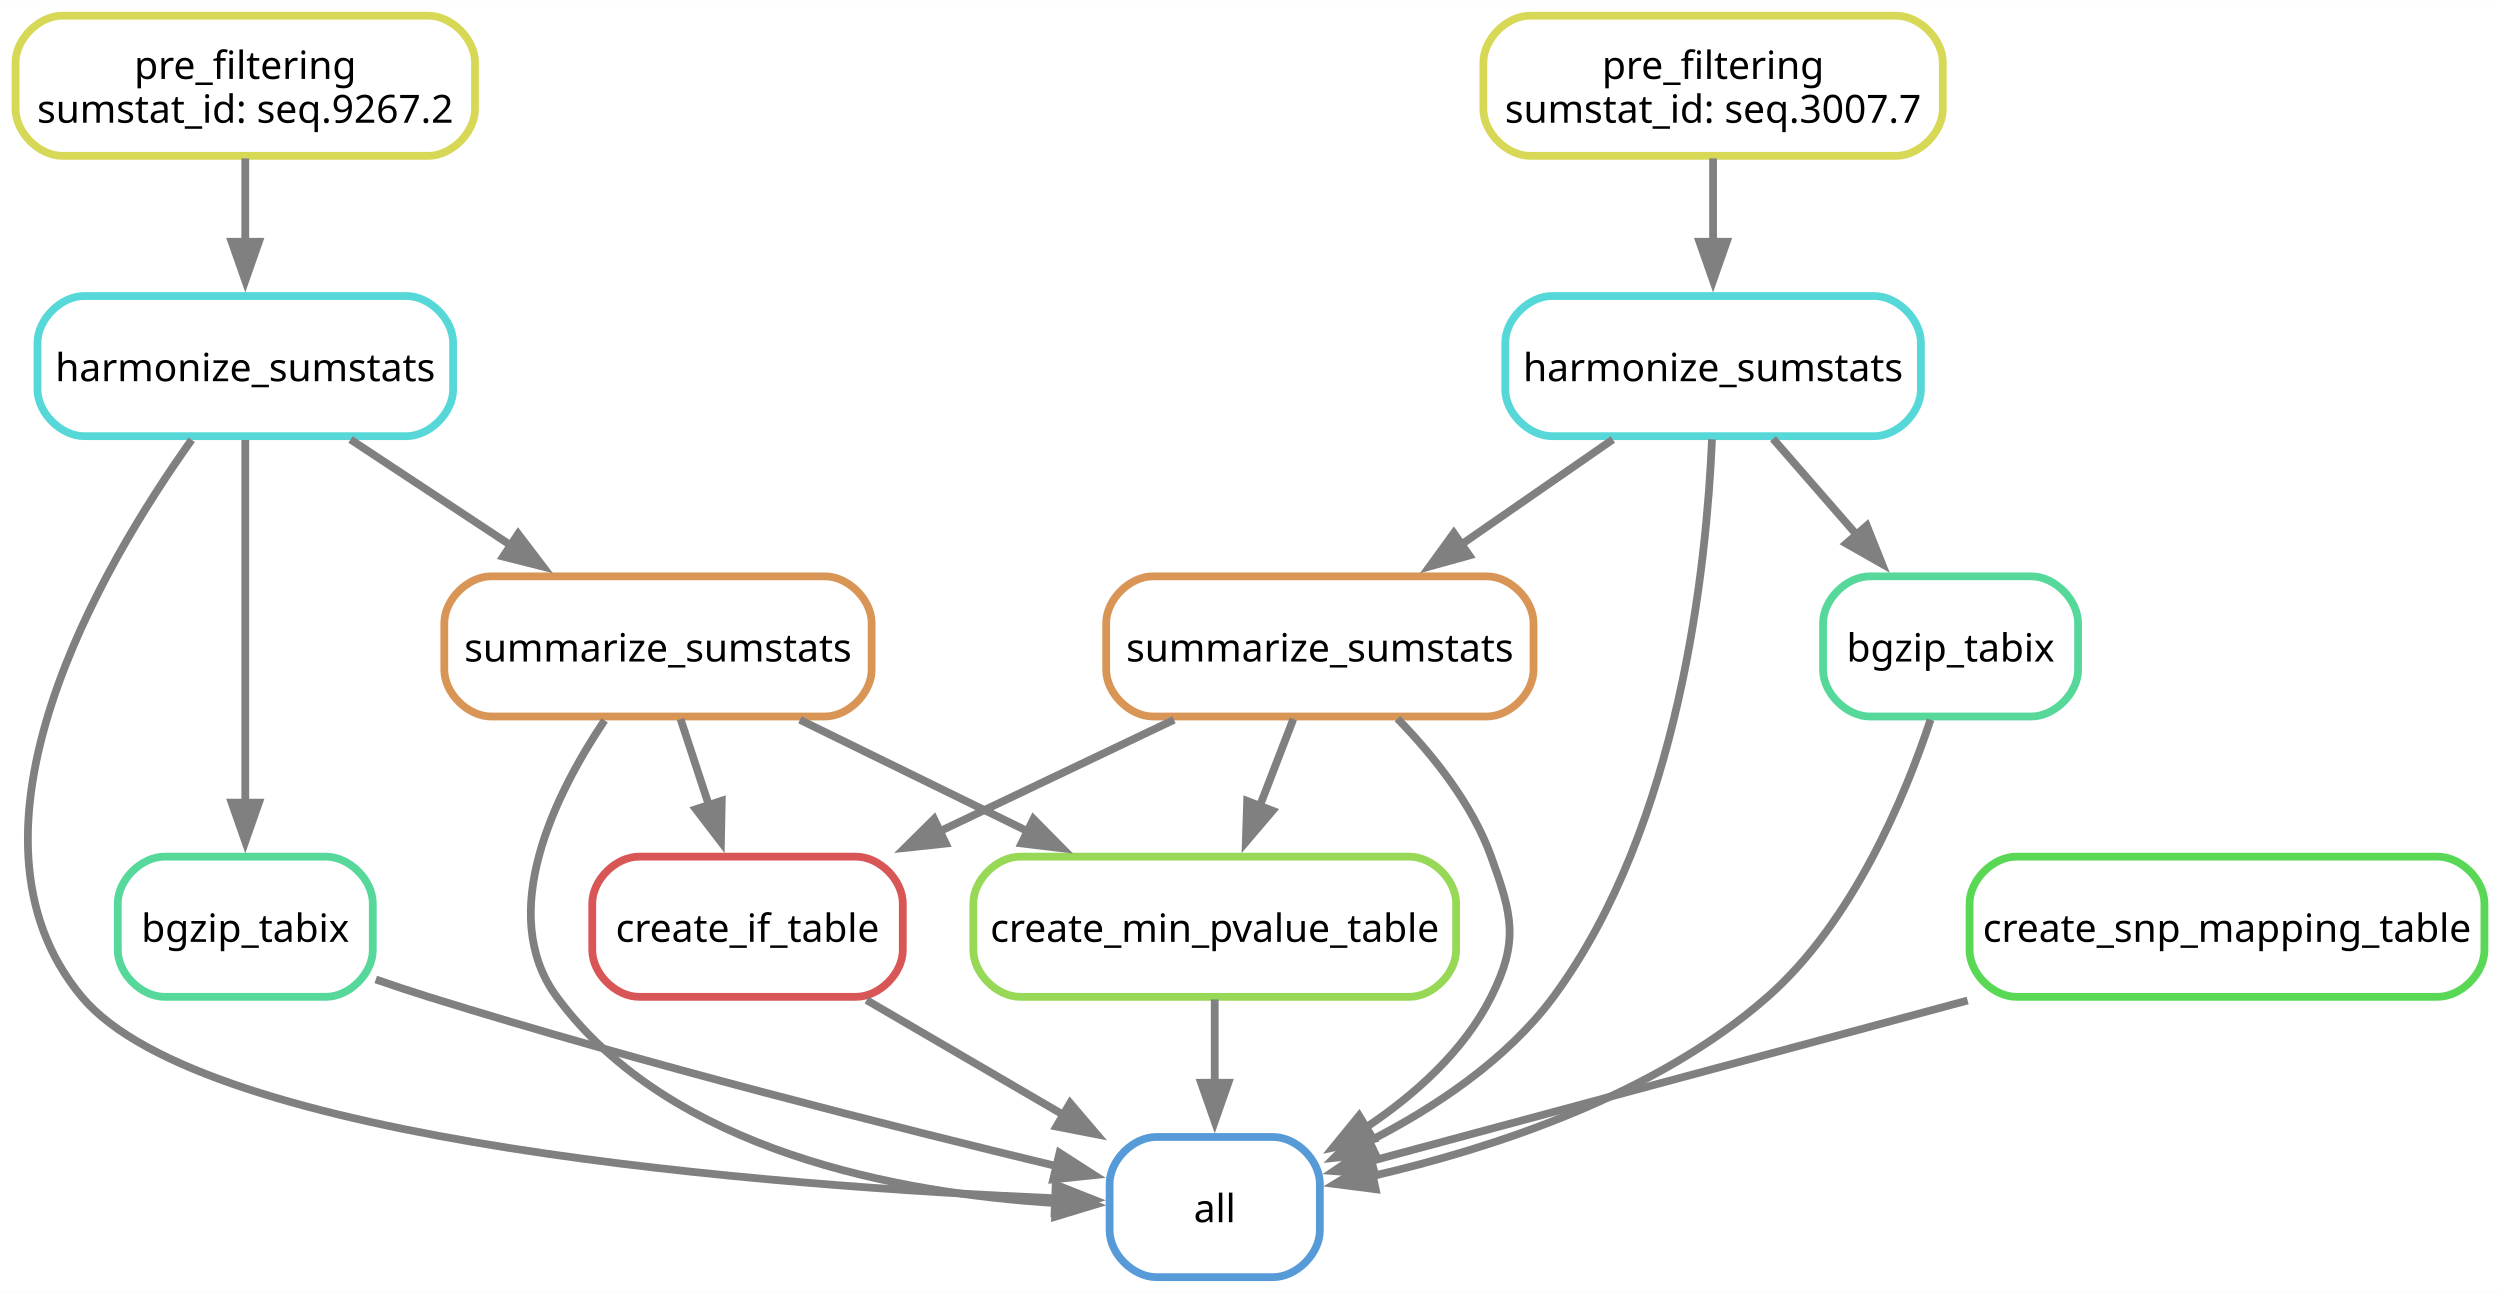
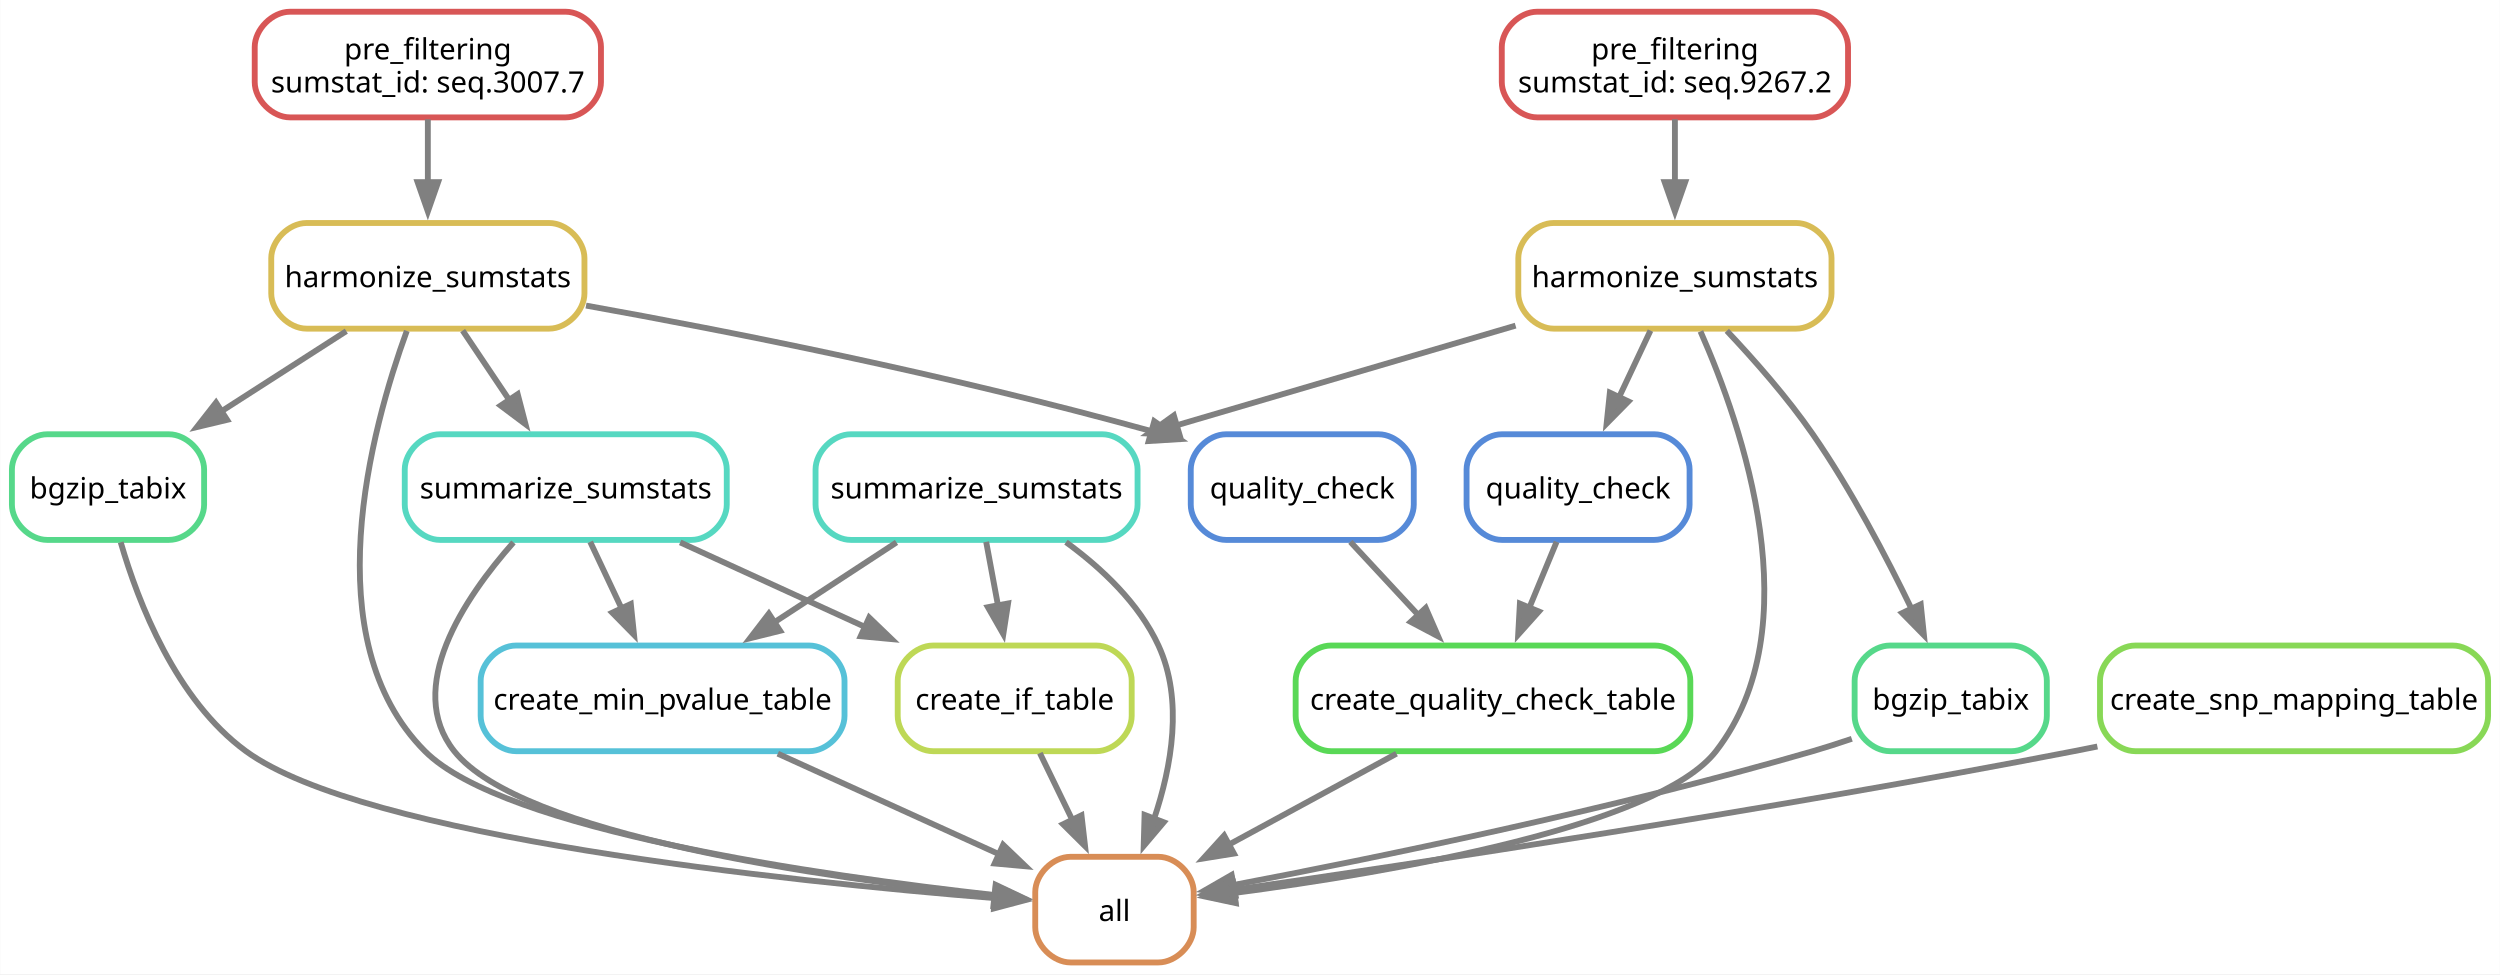
- <svg xmlns="http://www.w3.org/2000/svg" width="642pt" height="332pt" viewBox="0.00 0.00 642.12 332.00">
+ <svg xmlns="http://www.w3.org/2000/svg" width="852pt" height="332pt" viewBox="0.00 0.00 851.88 332.00">
  <g id="graph0" class="graph" transform="scale(1 1) rotate(0) translate(4 328)">
-     <polygon fill="white" stroke="none" points="-4,4 -4,-328 638.12,-328 638.12,4 -4,4" />
+     <polygon fill="white" stroke="none" points="-4,4 -4,-328 847.88,-328 847.88,4 -4,4" />
    <g id="node1" class="node">
-       <path fill="none" stroke="#569ad8" stroke-width="2" d="M323,-36C323,-36 293,-36 293,-36 287,-36 281,-30 281,-24 281,-24 281,-12 281,-12 281,-6 287,0 293,0 293,0 323,0 323,0 329,0 335,-6 335,-12 335,-12 335,-24 335,-24 335,-30 329,-36 323,-36" />
-       <text text-anchor="middle" x="308" y="-14.12" font-family="sans" font-size="10.00">all</text>
+       <path fill="none" stroke="#d88d56" stroke-width="2" d="M390.75,-36C390.75,-36 360.75,-36 360.75,-36 354.75,-36 348.75,-30 348.75,-24 348.75,-24 348.75,-12 348.75,-12 348.75,-6 354.75,0 360.75,0 360.75,0 390.75,0 390.75,0 396.75,0 402.75,-6 402.75,-12 402.75,-12 402.75,-24 402.75,-24 402.75,-30 396.75,-36 390.75,-36" />
+       <text text-anchor="middle" x="375.75" y="-14.12" font-family="sans" font-size="10.00">all</text>
    </g>
    <g id="node2" class="node">
-       <path fill="none" stroke="#56d8d8" stroke-width="2" d="M477.38,-252C477.38,-252 394.62,-252 394.62,-252 388.62,-252 382.62,-246 382.62,-240 382.62,-240 382.62,-228 382.62,-228 382.62,-222 388.62,-216 394.62,-216 394.62,-216 477.38,-216 477.38,-216 483.38,-216 489.38,-222 489.38,-228 489.38,-228 489.38,-240 489.38,-240 489.38,-246 483.38,-252 477.38,-252" />
-       <text text-anchor="middle" x="436" y="-230.12" font-family="sans" font-size="10.00">harmonize_sumstats</text>
+       <path fill="none" stroke="#d8bc56" stroke-width="2" d="M183.12,-252C183.12,-252 100.38,-252 100.38,-252 94.38,-252 88.38,-246 88.38,-240 88.38,-240 88.38,-228 88.38,-228 88.38,-222 94.38,-216 100.38,-216 100.38,-216 183.12,-216 183.12,-216 189.12,-216 195.12,-222 195.12,-228 195.12,-228 195.12,-240 195.12,-240 195.12,-246 189.12,-252 183.12,-252" />
+       <text text-anchor="middle" x="141.75" y="-230.12" font-family="sans" font-size="10.00">harmonize_sumstats</text>
    </g>
    <g id="edge1" class="edge">
-       <path fill="none" stroke="grey" stroke-width="2" d="M435.72,-215.2C434.38,-183.41 427.57,-116.07 395,-72 382.96,-55.71 364.27,-43.38 347.3,-34.74" />
-       <polygon fill="grey" stroke="grey" stroke-width="2" points="349.19,-31.76 338.66,-30.63 346.19,-38.09 349.19,-31.76" />
+       <path fill="none" stroke="grey" stroke-width="2" d="M134.58,-215.23C122.47,-181.94 102.76,-110.11 140.75,-72 167.65,-45.01 275.32,-29.59 335.15,-22.94" />
+       <polygon fill="grey" stroke="grey" stroke-width="2" points="335.26,-26.45 344.83,-21.91 334.52,-19.49 335.26,-26.45" />
    </g>
    <g id="node6" class="node">
-       <path fill="none" stroke="#56d89a" stroke-width="2" d="M517.75,-180C517.75,-180 476.25,-180 476.25,-180 470.25,-180 464.25,-174 464.25,-168 464.25,-168 464.25,-156 464.25,-156 464.25,-150 470.25,-144 476.25,-144 476.25,-144 517.75,-144 517.75,-144 523.75,-144 529.75,-150 529.75,-156 529.75,-156 529.75,-168 529.75,-168 529.75,-174 523.75,-180 517.75,-180" />
-       <text text-anchor="middle" x="497" y="-158.12" font-family="sans" font-size="10.00">bgzip_tabix</text>
+       <path fill="none" stroke="#56d88a" stroke-width="2" d="M53.5,-180C53.5,-180 12,-180 12,-180 6,-180 0,-174 0,-168 0,-168 0,-156 0,-156 0,-150 6,-144 12,-144 12,-144 53.5,-144 53.5,-144 59.5,-144 65.5,-150 65.5,-156 65.5,-156 65.5,-168 65.5,-168 65.5,-174 59.5,-180 53.5,-180" />
+       <text text-anchor="middle" x="32.75" y="-158.12" font-family="sans" font-size="10.00">bgzip_tabix</text>
+     </g>
+     <g id="edge13" class="edge">
+       <path fill="none" stroke="grey" stroke-width="2" d="M113.96,-215.15C101.02,-206.84 85.41,-196.82 71.35,-187.79" />
+       <polygon fill="grey" stroke="grey" stroke-width="2" points="73.34,-184.91 63.03,-182.45 69.56,-190.8 73.34,-184.91" />
+     </g>
+     <g id="node9" class="node">
+       <path fill="none" stroke="#56d8c1" stroke-width="2" d="M231.62,-180C231.62,-180 145.88,-180 145.88,-180 139.88,-180 133.88,-174 133.88,-168 133.88,-168 133.88,-156 133.88,-156 133.88,-150 139.88,-144 145.88,-144 145.88,-144 231.62,-144 231.62,-144 237.62,-144 243.62,-150 243.62,-156 243.62,-156 243.62,-168 243.62,-168 243.62,-174 237.62,-180 231.62,-180" />
+       <text text-anchor="middle" x="188.75" y="-158.12" font-family="sans" font-size="10.00">summarize_sumstats</text>
+     </g>
+     <g id="edge17" class="edge">
+       <path fill="none" stroke="grey" stroke-width="2" d="M153.61,-215.34C158.47,-208.1 164.22,-199.53 169.65,-191.45" />
+       <polygon fill="grey" stroke="grey" stroke-width="2" points="172.37,-193.67 175.04,-183.41 166.56,-189.77 172.37,-193.67" />
+     </g>
+     <g id="node13" class="node">
+       <path fill="none" stroke="#568ad8" stroke-width="2" d="M465.75,-180C465.75,-180 413.75,-180 413.75,-180 407.75,-180 401.75,-174 401.75,-168 401.75,-168 401.75,-156 401.75,-156 401.75,-150 407.75,-144 413.75,-144 413.75,-144 465.75,-144 465.75,-144 471.75,-144 477.75,-150 477.75,-156 477.75,-156 477.75,-168 477.75,-168 477.75,-174 471.75,-180 465.75,-180" />
+       <text text-anchor="middle" x="439.75" y="-158.12" font-family="sans" font-size="10.00">quality_check</text>
+     </g>
+     <g id="edge23" class="edge">
+       <path fill="none" stroke="grey" stroke-width="2" d="M195.65,-223.86C244.04,-215.16 317.17,-200.78 388.54,-181.01" />
+       <polygon fill="grey" stroke="grey" stroke-width="2" points="389.31,-184.43 397.99,-178.34 387.42,-177.69 389.31,-184.43" />
+     </g>
+     <g id="node3" class="node">
+       <path fill="none" stroke="#d85656" stroke-width="2" d="M188.75,-324C188.75,-324 94.75,-324 94.75,-324 88.75,-324 82.75,-318 82.75,-312 82.75,-312 82.75,-300 82.75,-300 82.75,-294 88.75,-288 94.75,-288 94.75,-288 188.75,-288 188.75,-288 194.75,-288 200.75,-294 200.75,-300 200.75,-300 200.75,-312 200.75,-312 200.75,-318 194.75,-324 188.75,-324" />
+       <text text-anchor="middle" x="141.75" y="-307.75" font-family="sans" font-size="10.00">pre_filtering</text>
+       <text text-anchor="middle" x="141.75" y="-296.5" font-family="sans" font-size="10.00">sumstat_id: seq.3007.7</text>
+     </g>
+     <g id="edge11" class="edge">
+       <path fill="none" stroke="grey" stroke-width="2" d="M141.75,-287.34C141.75,-280.75 141.75,-273.08 141.75,-265.67" />
+       <polygon fill="grey" stroke="grey" stroke-width="2" points="145.25,-265.93 141.75,-255.93 138.25,-265.93 145.25,-265.93" />
+     </g>
+     <g id="node4" class="node">
+       <path fill="none" stroke="#d8bc56" stroke-width="2" d="M608.12,-252C608.12,-252 525.38,-252 525.38,-252 519.38,-252 513.38,-246 513.38,-240 513.38,-240 513.38,-228 513.38,-228 513.38,-222 519.38,-216 525.38,-216 525.38,-216 608.12,-216 608.12,-216 614.12,-216 620.12,-222 620.12,-228 620.12,-228 620.12,-240 620.12,-240 620.12,-246 614.12,-252 608.12,-252" />
+       <text text-anchor="middle" x="566.75" y="-230.12" font-family="sans" font-size="10.00">harmonize_sumstats</text>
+     </g>
+     <g id="edge2" class="edge">
+       <path fill="none" stroke="grey" stroke-width="2" d="M575.46,-215.07C589.74,-182.78 613.47,-114.26 580.75,-72 560.83,-46.28 470.46,-30.79 416.58,-23.68" />
+       <polygon fill="grey" stroke="grey" stroke-width="2" points="417.09,-20.22 406.73,-22.43 416.21,-27.16 417.09,-20.22" />
+     </g>
+     <g id="node7" class="node">
+       <path fill="none" stroke="#56d88a" stroke-width="2" d="M681.5,-108C681.5,-108 640,-108 640,-108 634,-108 628,-102 628,-96 628,-96 628,-84 628,-84 628,-78 634,-72 640,-72 640,-72 681.5,-72 681.5,-72 687.5,-72 693.5,-78 693.5,-84 693.5,-84 693.5,-96 693.5,-96 693.5,-102 687.5,-108 681.5,-108" />
+       <text text-anchor="middle" x="660.75" y="-86.12" font-family="sans" font-size="10.00">bgzip_tabix</text>
+     </g>
+     <g id="edge14" class="edge">
+       <path fill="none" stroke="grey" stroke-width="2" d="M584.43,-215.26C593.77,-205.36 605.07,-192.54 613.75,-180 626.78,-161.18 638.78,-138.32 647.4,-120.48" />
+       <polygon fill="grey" stroke="grey" stroke-width="2" points="650.52,-122.05 651.62,-111.51 644.19,-119.07 650.52,-122.05" />
+     </g>
+     <g id="node10" class="node">
+       <path fill="none" stroke="#56d8c1" stroke-width="2" d="M371.62,-180C371.62,-180 285.88,-180 285.88,-180 279.88,-180 273.88,-174 273.88,-168 273.88,-168 273.88,-156 273.88,-156 273.88,-150 279.88,-144 285.88,-144 285.88,-144 371.62,-144 371.62,-144 377.62,-144 383.62,-150 383.62,-156 383.62,-156 383.62,-168 383.62,-168 383.62,-174 377.62,-180 371.62,-180" />
+       <text text-anchor="middle" x="328.75" y="-158.12" font-family="sans" font-size="10.00">summarize_sumstats</text>
+     </g>
+     <g id="edge18" class="edge">
+       <path fill="none" stroke="grey" stroke-width="2" d="M512.45,-217.03C478.06,-206.91 433.31,-193.75 396.59,-182.95" />
+       <polygon fill="grey" stroke="grey" stroke-width="2" points="397.96,-179.71 387.38,-180.24 395.98,-186.42 397.96,-179.71" />
+     </g>
+     <g id="node14" class="node">
+       <path fill="none" stroke="#568ad8" stroke-width="2" d="M559.75,-180C559.75,-180 507.75,-180 507.75,-180 501.75,-180 495.75,-174 495.75,-168 495.75,-168 495.75,-156 495.75,-156 495.75,-150 501.75,-144 507.75,-144 507.75,-144 559.75,-144 559.75,-144 565.75,-144 571.75,-150 571.75,-156 571.75,-156 571.75,-168 571.75,-168 571.75,-174 565.75,-180 559.75,-180" />
+       <text text-anchor="middle" x="533.75" y="-158.12" font-family="sans" font-size="10.00">quality_check</text>
+     </g>
+     <g id="edge24" class="edge">
+       <path fill="none" stroke="grey" stroke-width="2" d="M558.42,-215.34C555.16,-208.43 551.34,-200.31 547.68,-192.56" />
+       <polygon fill="grey" stroke="grey" stroke-width="2" points="550.91,-191.19 543.48,-183.64 544.58,-194.18 550.91,-191.19" />
+     </g>
+     <g id="node5" class="node">
+       <path fill="none" stroke="#d85656" stroke-width="2" d="M613.75,-324C613.75,-324 519.75,-324 519.75,-324 513.75,-324 507.75,-318 507.75,-312 507.75,-312 507.75,-300 507.75,-300 507.75,-294 513.75,-288 519.75,-288 519.75,-288 613.75,-288 613.75,-288 619.75,-288 625.75,-294 625.75,-300 625.75,-300 625.75,-312 625.75,-312 625.75,-318 619.75,-324 613.75,-324" />
+       <text text-anchor="middle" x="566.75" y="-307.75" font-family="sans" font-size="10.00">pre_filtering</text>
+       <text text-anchor="middle" x="566.75" y="-296.5" font-family="sans" font-size="10.00">sumstat_id: seq.9267.2</text>
    </g>
    <g id="edge12" class="edge">
-       <path fill="none" stroke="grey" stroke-width="2" d="M451.39,-215.34C457.92,-207.85 465.67,-198.95 472.92,-190.63" />
-       <polygon fill="grey" stroke="grey" stroke-width="2" points="475.48,-193.02 479.41,-183.18 470.2,-188.42 475.48,-193.02" />
+       <path fill="none" stroke="grey" stroke-width="2" d="M566.75,-287.34C566.75,-280.75 566.75,-273.08 566.75,-265.67" />
+       <polygon fill="grey" stroke="grey" stroke-width="2" points="570.25,-265.93 566.75,-255.93 563.25,-265.93 570.25,-265.93" />
    </g>
-     <g id="node9" class="node">
-       <path fill="none" stroke="#d89556" stroke-width="2" d="M377.88,-180C377.88,-180 292.12,-180 292.12,-180 286.12,-180 280.12,-174 280.12,-168 280.12,-168 280.12,-156 280.12,-156 280.12,-150 286.12,-144 292.12,-144 292.12,-144 377.88,-144 377.88,-144 383.88,-144 389.88,-150 389.88,-156 389.88,-156 389.88,-168 389.88,-168 389.88,-174 383.88,-180 377.88,-180" />
-       <text text-anchor="middle" x="335" y="-158.12" font-family="sans" font-size="10.00">summarize_sumstats</text>
+     <g id="edge3" class="edge">
+       <path fill="none" stroke="grey" stroke-width="2" d="M37.08,-143.19C43.06,-122.63 55.91,-89.42 79.75,-72 119.84,-42.7 263.81,-27.68 335.13,-21.9" />
+       <polygon fill="grey" stroke="grey" stroke-width="2" points="335.25,-25.4 344.94,-21.13 334.7,-18.42 335.25,-25.4" />
+     </g>
+     <g id="edge4" class="edge">
+       <path fill="none" stroke="grey" stroke-width="2" d="M627.03,-76.22C622.59,-74.71 618.08,-73.26 613.75,-72 545.2,-52.06 463.68,-35.39 416.03,-26.34" />
+       <polygon fill="grey" stroke="grey" stroke-width="2" points="416.98,-22.95 406.5,-24.55 415.68,-29.83 416.98,-22.95" />
+     </g>
+     <g id="node8" class="node">
+       <path fill="none" stroke="#56c1d8" stroke-width="2" d="M271.75,-108C271.75,-108 171.75,-108 171.75,-108 165.75,-108 159.75,-102 159.75,-96 159.75,-96 159.75,-84 159.75,-84 159.75,-78 165.75,-72 171.75,-72 171.75,-72 271.75,-72 271.75,-72 277.75,-72 283.75,-78 283.75,-84 283.75,-84 283.75,-96 283.75,-96 283.75,-102 277.75,-108 271.75,-108" />
+       <text text-anchor="middle" x="221.75" y="-86.12" font-family="sans" font-size="10.00">create_min_pvalue_table</text>
+     </g>
+     <g id="edge5" class="edge">
+       <path fill="none" stroke="grey" stroke-width="2" d="M261.01,-71.15C284.12,-60.65 313.27,-47.4 336.4,-36.89" />
+       <polygon fill="grey" stroke="grey" stroke-width="2" points="337.81,-40.09 345.46,-32.77 334.91,-33.72 337.81,-40.09" />
+     </g>
+     <g id="edge9" class="edge">
+       <path fill="none" stroke="grey" stroke-width="2" d="M170.93,-143.15C154.05,-124.05 133.65,-93.6 150.75,-72 173.34,-43.47 276.86,-28.76 335.3,-22.61" />
+       <polygon fill="grey" stroke="grey" stroke-width="2" points="335.46,-26.11 345.06,-21.63 334.76,-19.15 335.46,-26.11" />
+     </g>
+     <g id="edge15" class="edge">
+       <path fill="none" stroke="grey" stroke-width="2" d="M197.08,-143.34C200.34,-136.43 204.16,-128.31 207.82,-120.56" />
+       <polygon fill="grey" stroke="grey" stroke-width="2" points="210.92,-122.18 212.02,-111.64 204.59,-119.19 210.92,-122.18" />
+     </g>
+     <g id="node11" class="node">
+       <path fill="none" stroke="#bed856" stroke-width="2" d="M369.62,-108C369.62,-108 313.88,-108 313.88,-108 307.88,-108 301.88,-102 301.88,-96 301.88,-96 301.88,-84 301.88,-84 301.88,-78 307.88,-72 313.88,-72 313.88,-72 369.62,-72 369.62,-72 375.62,-72 381.62,-78 381.62,-84 381.62,-84 381.62,-96 381.62,-96 381.62,-102 375.62,-108 369.62,-108" />
+       <text text-anchor="middle" x="341.75" y="-86.12" font-family="sans" font-size="10.00">create_if_table</text>
+     </g>
+     <g id="edge19" class="edge">
+       <path fill="none" stroke="grey" stroke-width="2" d="M227.75,-143.15C246.92,-134.38 270.26,-123.71 290.82,-114.3" />
+       <polygon fill="grey" stroke="grey" stroke-width="2" points="292.16,-117.54 299.8,-110.19 289.25,-111.17 292.16,-117.54" />
+     </g>
+     <g id="edge10" class="edge">
+       <path fill="none" stroke="grey" stroke-width="2" d="M359.23,-143.23C371.42,-134.35 384.11,-122.4 390.75,-108 399.3,-89.45 395.25,-66.71 389.22,-48.86" />
+       <polygon fill="grey" stroke="grey" stroke-width="2" points="392.55,-47.78 385.71,-39.69 386.01,-50.28 392.55,-47.78" />
    </g>
    <g id="edge16" class="edge">
-       <path fill="none" stroke="grey" stroke-width="2" d="M410.25,-215.15C398.38,-206.93 384.08,-197.02 371.16,-188.06" />
-       <polygon fill="grey" stroke="grey" stroke-width="2" points="373.4,-185.36 363.19,-182.54 369.41,-191.11 373.4,-185.36" />
+       <path fill="none" stroke="grey" stroke-width="2" d="M301.47,-143.15C288.77,-134.84 273.45,-124.82 259.64,-115.79" />
+       <polygon fill="grey" stroke="grey" stroke-width="2" points="261.8,-113.02 251.51,-110.47 257.96,-118.87 261.8,-113.02" />
    </g>
-     <g id="node3" class="node">
-       <path fill="none" stroke="#d6d856" stroke-width="2" d="M483,-324C483,-324 389,-324 389,-324 383,-324 377,-318 377,-312 377,-312 377,-300 377,-300 377,-294 383,-288 389,-288 389,-288 483,-288 483,-288 489,-288 495,-294 495,-300 495,-300 495,-312 495,-312 495,-318 489,-324 483,-324" />
-       <text text-anchor="middle" x="436" y="-307.75" font-family="sans" font-size="10.00">pre_filtering</text>
-       <text text-anchor="middle" x="436" y="-296.5" font-family="sans" font-size="10.00">sumstat_id: seq.3007.7</text>
+     <g id="edge20" class="edge">
+       <path fill="none" stroke="grey" stroke-width="2" d="M332.03,-143.34C333.25,-136.75 334.68,-129.08 336.05,-121.67" />
+       <polygon fill="grey" stroke="grey" stroke-width="2" points="339.49,-122.35 337.87,-111.88 332.61,-121.07 339.49,-122.35" />
    </g>
-     <g id="edge10" class="edge">
-       <path fill="none" stroke="grey" stroke-width="2" d="M436,-287.34C436,-280.75 436,-273.08 436,-265.67" />
-       <polygon fill="grey" stroke="grey" stroke-width="2" points="439.5,-265.93 436,-255.93 432.5,-265.93 439.5,-265.93" />
+     <g id="edge6" class="edge">
+       <path fill="none" stroke="grey" stroke-width="2" d="M350.33,-71.34C353.69,-64.43 357.63,-56.31 361.39,-48.56" />
+       <polygon fill="grey" stroke="grey" stroke-width="2" points="364.51,-50.15 365.73,-39.62 358.21,-47.09 364.51,-50.15" />
    </g>
-     <g id="node4" class="node">
-       <path fill="none" stroke="#56d8d8" stroke-width="2" d="M100.38,-252C100.38,-252 17.62,-252 17.62,-252 11.62,-252 5.63,-246 5.63,-240 5.63,-240 5.63,-228 5.63,-228 5.63,-222 11.63,-216 17.63,-216 17.63,-216 100.38,-216 100.38,-216 106.38,-216 112.38,-222 112.38,-228 112.38,-228 112.38,-240 112.38,-240 112.38,-246 106.38,-252 100.38,-252" />
-       <text text-anchor="middle" x="59" y="-230.12" font-family="sans" font-size="10.00">harmonize_sumstats</text>
+     <g id="node12" class="node">
+       <path fill="none" stroke="#59d856" stroke-width="2" d="M560,-108C560,-108 449.5,-108 449.5,-108 443.5,-108 437.5,-102 437.5,-96 437.5,-96 437.5,-84 437.5,-84 437.5,-78 443.5,-72 449.5,-72 449.5,-72 560,-72 560,-72 566,-72 572,-78 572,-84 572,-84 572,-96 572,-96 572,-102 566,-108 560,-108" />
+       <text text-anchor="middle" x="504.75" y="-86.12" font-family="sans" font-size="10.00">create_quality_check_table</text>
    </g>
-     <g id="edge2" class="edge">
-       <path fill="none" stroke="grey" stroke-width="2" d="M45.23,-215.07C22.22,-182.78 -18.25,-114.25 17,-72 48.43,-34.32 195.1,-23.36 267.44,-20.23" />
-       <polygon fill="grey" stroke="grey" stroke-width="2" points="267.16,-23.74 277.01,-19.85 266.88,-16.75 267.16,-23.74" />
+     <g id="edge7" class="edge">
+       <path fill="none" stroke="grey" stroke-width="2" d="M471.86,-71.15C454.47,-61.72 433.01,-50.07 414.78,-40.18" />
+       <polygon fill="grey" stroke="grey" stroke-width="2" points="416.46,-37.11 406,-35.42 413.12,-43.26 416.46,-37.11" />
    </g>
-     <g id="node7" class="node">
-       <path fill="none" stroke="#56d89a" stroke-width="2" d="M79.75,-108C79.75,-108 38.25,-108 38.25,-108 32.25,-108 26.25,-102 26.25,-96 26.25,-96 26.25,-84 26.25,-84 26.25,-78 32.25,-72 38.25,-72 38.25,-72 79.75,-72 79.75,-72 85.75,-72 91.75,-78 91.75,-84 91.75,-84 91.75,-96 91.75,-96 91.75,-102 85.75,-108 79.75,-108" />
-       <text text-anchor="middle" x="59" y="-86.12" font-family="sans" font-size="10.00">bgzip_tabix</text>
+     <g id="edge21" class="edge">
+       <path fill="none" stroke="grey" stroke-width="2" d="M456.15,-143.34C463.18,-135.77 471.55,-126.75 479.35,-118.35" />
+       <polygon fill="grey" stroke="grey" stroke-width="2" points="481.83,-120.83 486.07,-111.12 476.7,-116.07 481.83,-120.83" />
    </g>
-     <g id="edge13" class="edge">
-       <path fill="none" stroke="grey" stroke-width="2" d="M59,-215.02C59,-191.54 59,-150.11 59,-121.64" />
-       <polygon fill="grey" stroke="grey" stroke-width="2" points="62.5,-121.87 59,-111.87 55.5,-121.87 62.5,-121.87" />
+     <g id="edge22" class="edge">
+       <path fill="none" stroke="grey" stroke-width="2" d="M526.43,-143.34C523.6,-136.51 520.29,-128.5 517.11,-120.83" />
+       <polygon fill="grey" stroke="grey" stroke-width="2" points="520.39,-119.6 513.33,-111.7 513.92,-122.28 520.39,-119.6" />
    </g>
-     <g id="node10" class="node">
-       <path fill="none" stroke="#d89556" stroke-width="2" d="M207.88,-180C207.88,-180 122.12,-180 122.12,-180 116.12,-180 110.12,-174 110.12,-168 110.12,-168 110.12,-156 110.12,-156 110.12,-150 116.12,-144 122.12,-144 122.12,-144 207.88,-144 207.88,-144 213.88,-144 219.88,-150 219.88,-156 219.88,-156 219.88,-168 219.88,-168 219.88,-174 213.88,-180 207.88,-180" />
-       <text text-anchor="middle" x="165" y="-158.12" font-family="sans" font-size="10.00">summarize_sumstats</text>
-     </g>
-     <g id="edge17" class="edge">
-       <path fill="none" stroke="grey" stroke-width="2" d="M86.02,-215.15C98.61,-206.84 113.79,-196.82 127.46,-187.79" />
-       <polygon fill="grey" stroke="grey" stroke-width="2" points="129.08,-190.91 135.5,-182.48 125.23,-185.07 129.08,-190.91" />
-     </g>
-     <g id="node5" class="node">
-       <path fill="none" stroke="#d6d856" stroke-width="2" d="M106,-324C106,-324 12,-324 12,-324 6,-324 0,-318 0,-312 0,-312 0,-300 0,-300 0,-294 6,-288 12,-288 12,-288 106,-288 106,-288 112,-288 118,-294 118,-300 118,-300 118,-312 118,-312 118,-318 112,-324 106,-324" />
-       <text text-anchor="middle" x="59" y="-307.75" font-family="sans" font-size="10.00">pre_filtering</text>
-       <text text-anchor="middle" x="59" y="-296.5" font-family="sans" font-size="10.00">sumstat_id: seq.9267.2</text>
-     </g>
-     <g id="edge11" class="edge">
-       <path fill="none" stroke="grey" stroke-width="2" d="M59,-287.34C59,-280.75 59,-273.08 59,-265.67" />
-       <polygon fill="grey" stroke="grey" stroke-width="2" points="62.5,-265.93 59,-255.93 55.5,-265.93 62.5,-265.93" />
-     </g>
-     <g id="edge3" class="edge">
-       <path fill="none" stroke="grey" stroke-width="2" d="M491.86,-143.19C485.24,-123.27 471.92,-91.27 450,-72 421.21,-46.69 379.2,-33.02 348.34,-25.94" />
-       <polygon fill="grey" stroke="grey" stroke-width="2" points="349.34,-22.58 338.83,-23.93 347.88,-29.43 349.34,-22.58" />
-     </g>
-     <g id="edge4" class="edge">
-       <path fill="none" stroke="grey" stroke-width="2" d="M92.51,-76.46C97.02,-74.9 101.61,-73.37 106,-72 161.45,-54.74 226.58,-38.33 267.58,-28.46" />
-       <polygon fill="grey" stroke="grey" stroke-width="2" points="268.14,-31.93 277.06,-26.2 266.52,-25.12 268.14,-31.93" />
-     </g>
-     <g id="node8" class="node">
-       <path fill="none" stroke="#97d856" stroke-width="2" d="M358,-108C358,-108 258,-108 258,-108 252,-108 246,-102 246,-96 246,-96 246,-84 246,-84 246,-78 252,-72 258,-72 258,-72 358,-72 358,-72 364,-72 370,-78 370,-84 370,-84 370,-96 370,-96 370,-102 364,-108 358,-108" />
-       <text text-anchor="middle" x="308" y="-86.12" font-family="sans" font-size="10.00">create_min_pvalue_table</text>
-     </g>
-     <g id="edge5" class="edge">
-       <path fill="none" stroke="grey" stroke-width="2" d="M308,-71.34C308,-64.75 308,-57.08 308,-49.67" />
-       <polygon fill="grey" stroke="grey" stroke-width="2" points="311.5,-49.93 308,-39.93 304.5,-49.93 311.5,-49.93" />
+     <g id="node15" class="node">
+       <path fill="none" stroke="#88d856" stroke-width="2" d="M831.88,-108C831.88,-108 723.62,-108 723.62,-108 717.62,-108 711.62,-102 711.62,-96 711.62,-96 711.62,-84 711.62,-84 711.62,-78 717.62,-72 723.62,-72 723.62,-72 831.88,-72 831.88,-72 837.88,-72 843.88,-78 843.88,-84 843.88,-84 843.88,-96 843.88,-96 843.88,-102 837.88,-108 831.88,-108" />
+       <text text-anchor="middle" x="777.75" y="-86.12" font-family="sans" font-size="10.00">create_snp_mapping_table</text>
    </g>
    <g id="edge8" class="edge">
-       <path fill="none" stroke="grey" stroke-width="2" d="M354.93,-143.45C364.15,-133.99 374.13,-121.5 379,-108 384.43,-92.95 386.17,-86.3 379,-72 372.01,-58.07 359.44,-46.86 346.79,-38.41" />
-       <polygon fill="grey" stroke="grey" stroke-width="2" points="348.73,-35.49 338.37,-33.26 345.08,-41.47 348.73,-35.49" />
-     </g>
-     <g id="edge14" class="edge">
-       <path fill="none" stroke="grey" stroke-width="2" d="M328.19,-143.34C325.55,-136.51 322.46,-128.5 319.51,-120.83" />
-       <polygon fill="grey" stroke="grey" stroke-width="2" points="322.86,-119.8 315.99,-111.73 316.33,-122.32 322.86,-119.8" />
-     </g>
-     <g id="node11" class="node">
-       <path fill="none" stroke="#d85656" stroke-width="2" d="M215.88,-108C215.88,-108 160.12,-108 160.12,-108 154.12,-108 148.12,-102 148.12,-96 148.12,-96 148.12,-84 148.12,-84 148.12,-78 154.12,-72 160.12,-72 160.12,-72 215.88,-72 215.88,-72 221.88,-72 227.88,-78 227.88,-84 227.88,-84 227.88,-96 227.88,-96 227.88,-102 221.88,-108 215.88,-108" />
-       <text text-anchor="middle" x="188" y="-86.12" font-family="sans" font-size="10.00">create_if_table</text>
-     </g>
-     <g id="edge18" class="edge">
-       <path fill="none" stroke="grey" stroke-width="2" d="M297.53,-143.15C279.19,-134.43 256.89,-123.81 237.21,-114.43" />
-       <polygon fill="grey" stroke="grey" stroke-width="2" points="238.93,-111.37 228.39,-110.24 235.92,-117.69 238.93,-111.37" />
-     </g>
-     <g id="edge9" class="edge">
-       <path fill="none" stroke="grey" stroke-width="2" d="M151.29,-143.02C138.44,-123.82 123.37,-93.28 139,-72 168.21,-32.23 227.2,-21.49 267.17,-19.02" />
-       <polygon fill="grey" stroke="grey" stroke-width="2" points="267.31,-22.52 277.15,-18.59 267.01,-15.52 267.31,-22.52" />
-     </g>
-     <g id="edge15" class="edge">
-       <path fill="none" stroke="grey" stroke-width="2" d="M201.45,-143.15C219.27,-134.43 240.95,-123.82 260.08,-114.46" />
-       <polygon fill="grey" stroke="grey" stroke-width="2" points="261.45,-117.68 268.89,-110.14 258.37,-111.4 261.45,-117.68" />
-     </g>
-     <g id="edge19" class="edge">
-       <path fill="none" stroke="grey" stroke-width="2" d="M170.8,-143.34C173.02,-136.59 175.61,-128.69 178.11,-121.11" />
-       <polygon fill="grey" stroke="grey" stroke-width="2" points="181.38,-122.37 181.17,-111.78 174.73,-120.19 181.38,-122.37" />
-     </g>
-     <g id="edge6" class="edge">
-       <path fill="none" stroke="grey" stroke-width="2" d="M218.59,-71.15C234.05,-62.14 252.97,-51.1 269.42,-41.51" />
-       <polygon fill="grey" stroke="grey" stroke-width="2" points="270.85,-44.72 277.72,-36.66 267.32,-38.68 270.85,-44.72" />
-     </g>
-     <g id="node12" class="node">
-       <path fill="none" stroke="#59d856" stroke-width="2" d="M622.12,-108C622.12,-108 513.88,-108 513.88,-108 507.88,-108 501.88,-102 501.88,-96 501.88,-96 501.88,-84 501.88,-84 501.88,-78 507.88,-72 513.88,-72 513.88,-72 622.12,-72 622.12,-72 628.12,-72 634.12,-78 634.12,-84 634.12,-84 634.12,-96 634.12,-96 634.12,-102 628.12,-108 622.12,-108" />
-       <text text-anchor="middle" x="568" y="-86.12" font-family="sans" font-size="10.00">create_snp_mapping_table</text>
-     </g>
-     <g id="edge7" class="edge">
-       <path fill="none" stroke="grey" stroke-width="2" d="M501.38,-71.06C452.91,-58.02 388.88,-40.78 348.06,-29.79" />
-       <polygon fill="grey" stroke="grey" stroke-width="2" points="349.16,-26.46 338.59,-27.24 347.34,-33.22 349.16,-26.46" />
+       <path fill="none" stroke="grey" stroke-width="2" d="M710.73,-73.59C708.04,-73.04 705.37,-72.51 702.75,-72 599.92,-52.03 477.89,-33.65 416.03,-24.7" />
+       <polygon fill="grey" stroke="grey" stroke-width="2" points="416.81,-21.28 406.41,-23.32 415.81,-28.21 416.81,-21.28" />
    </g>
  </g>
</svg>
